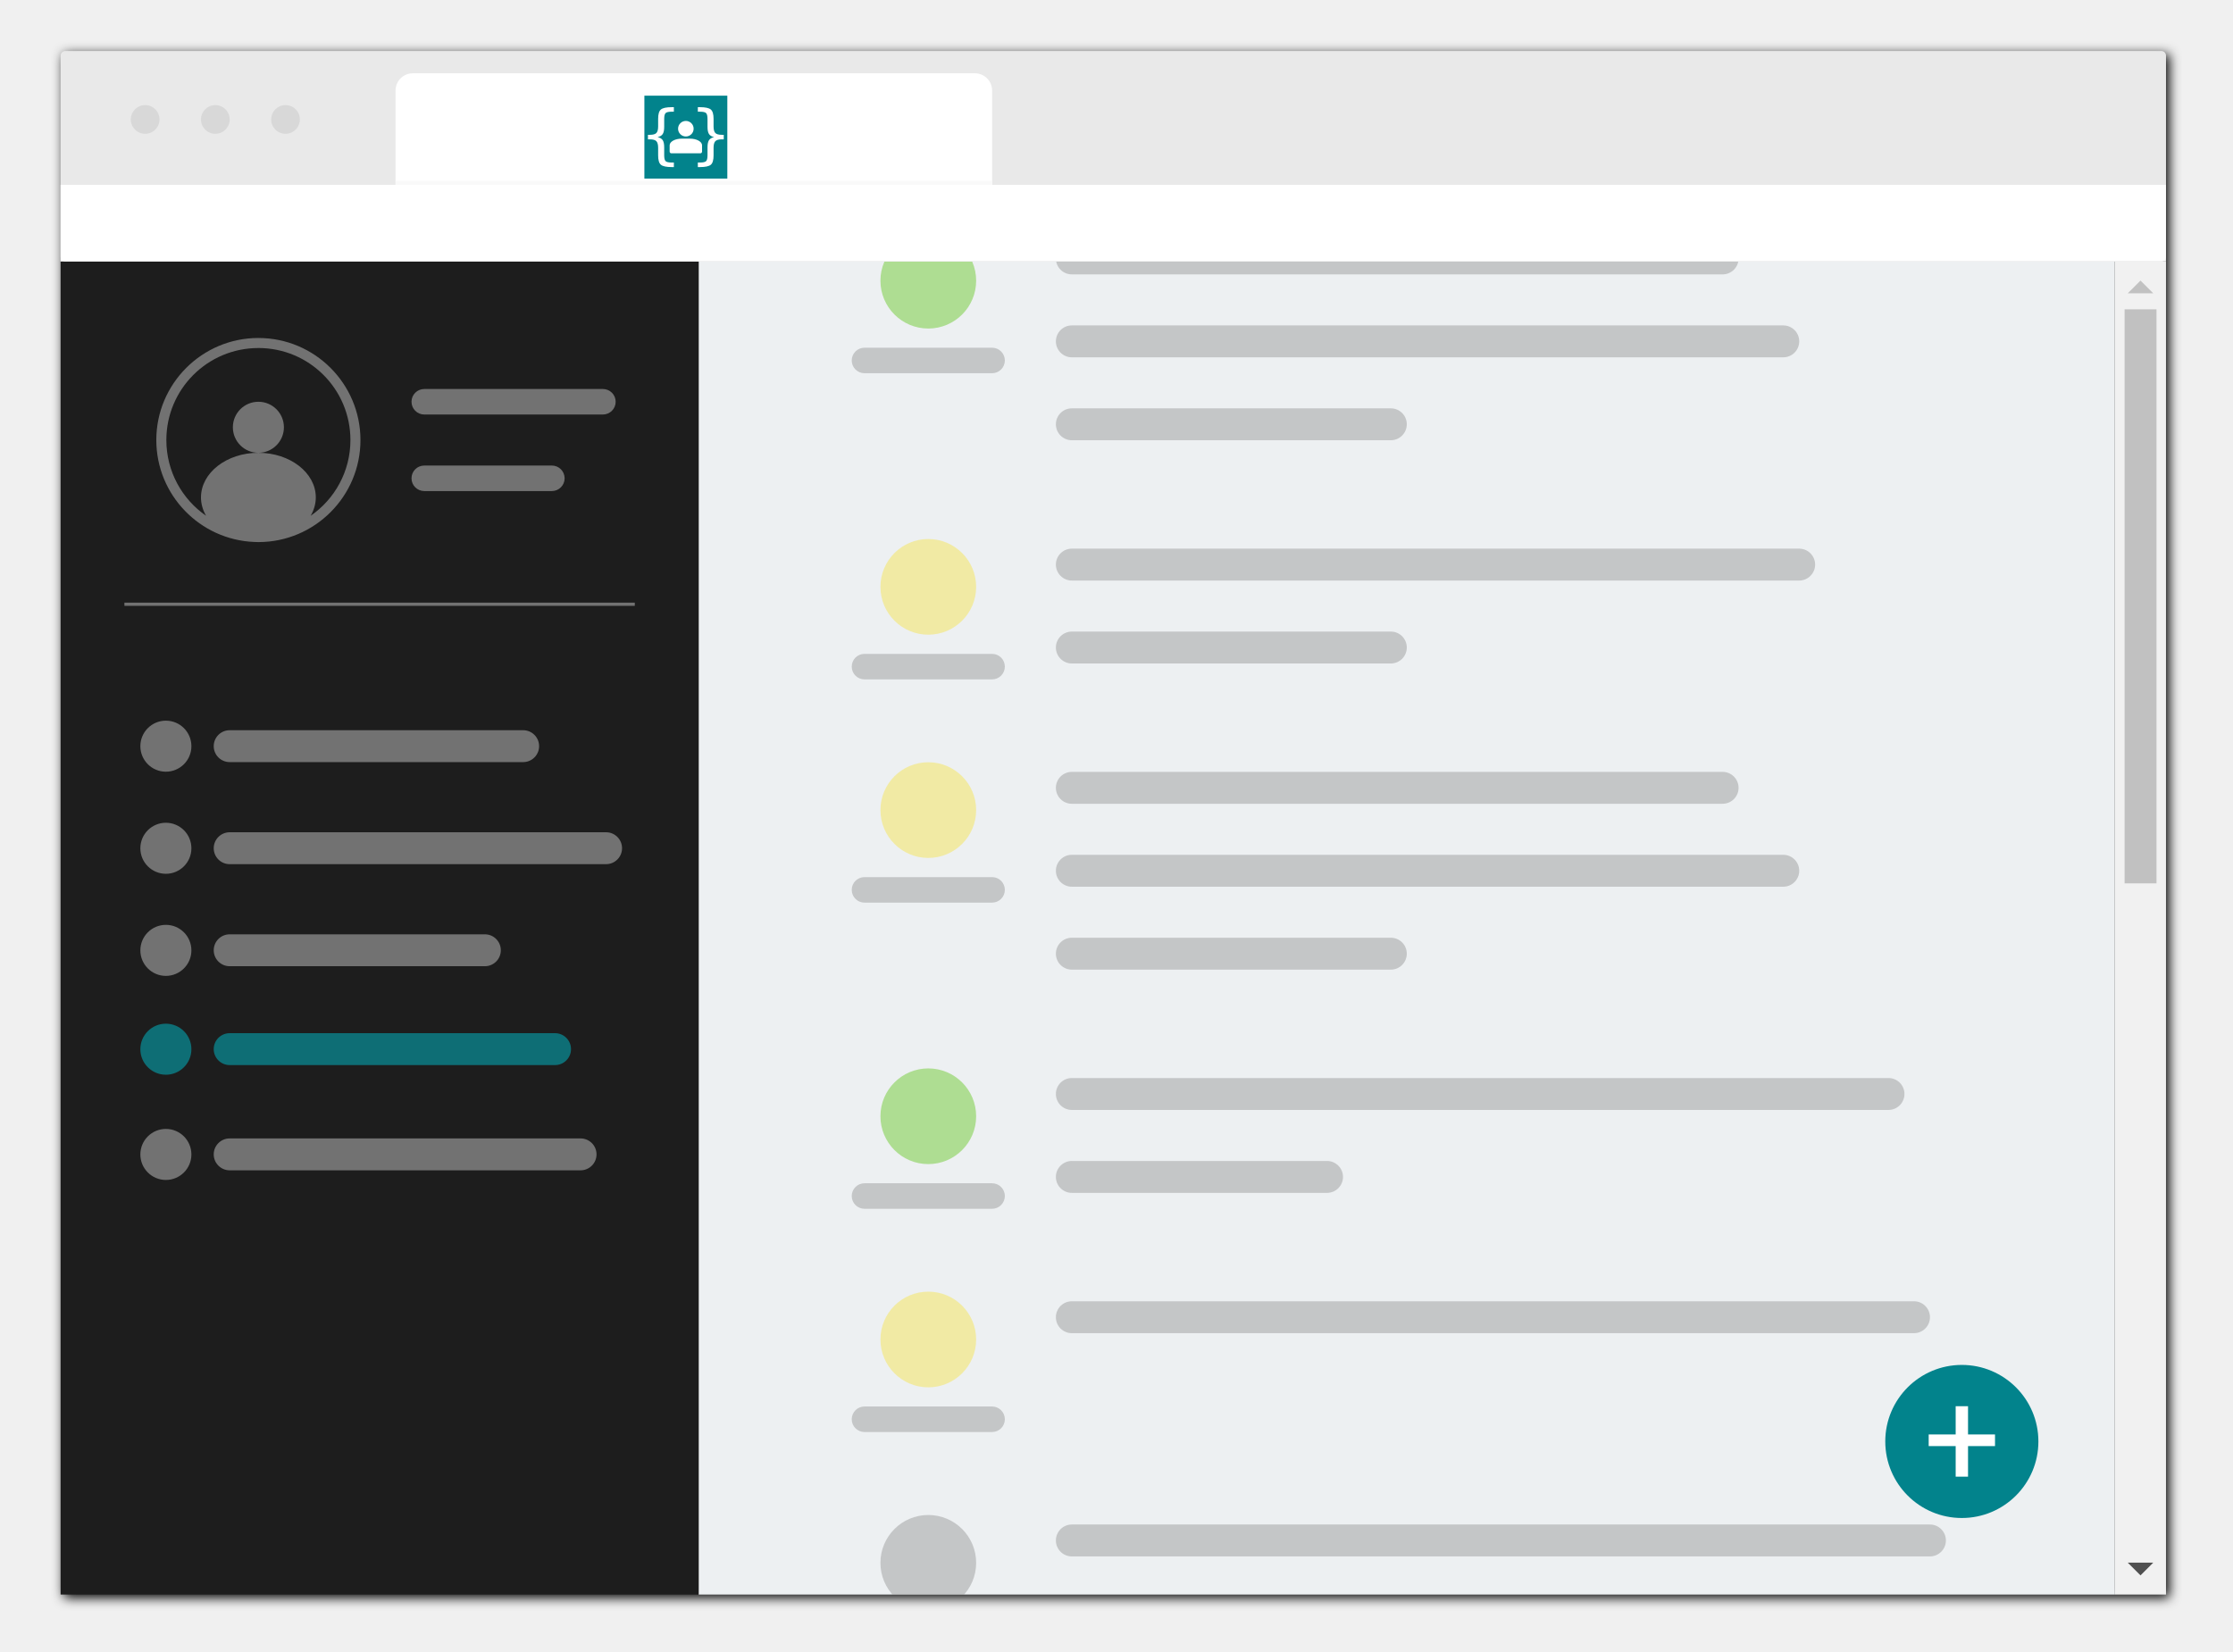
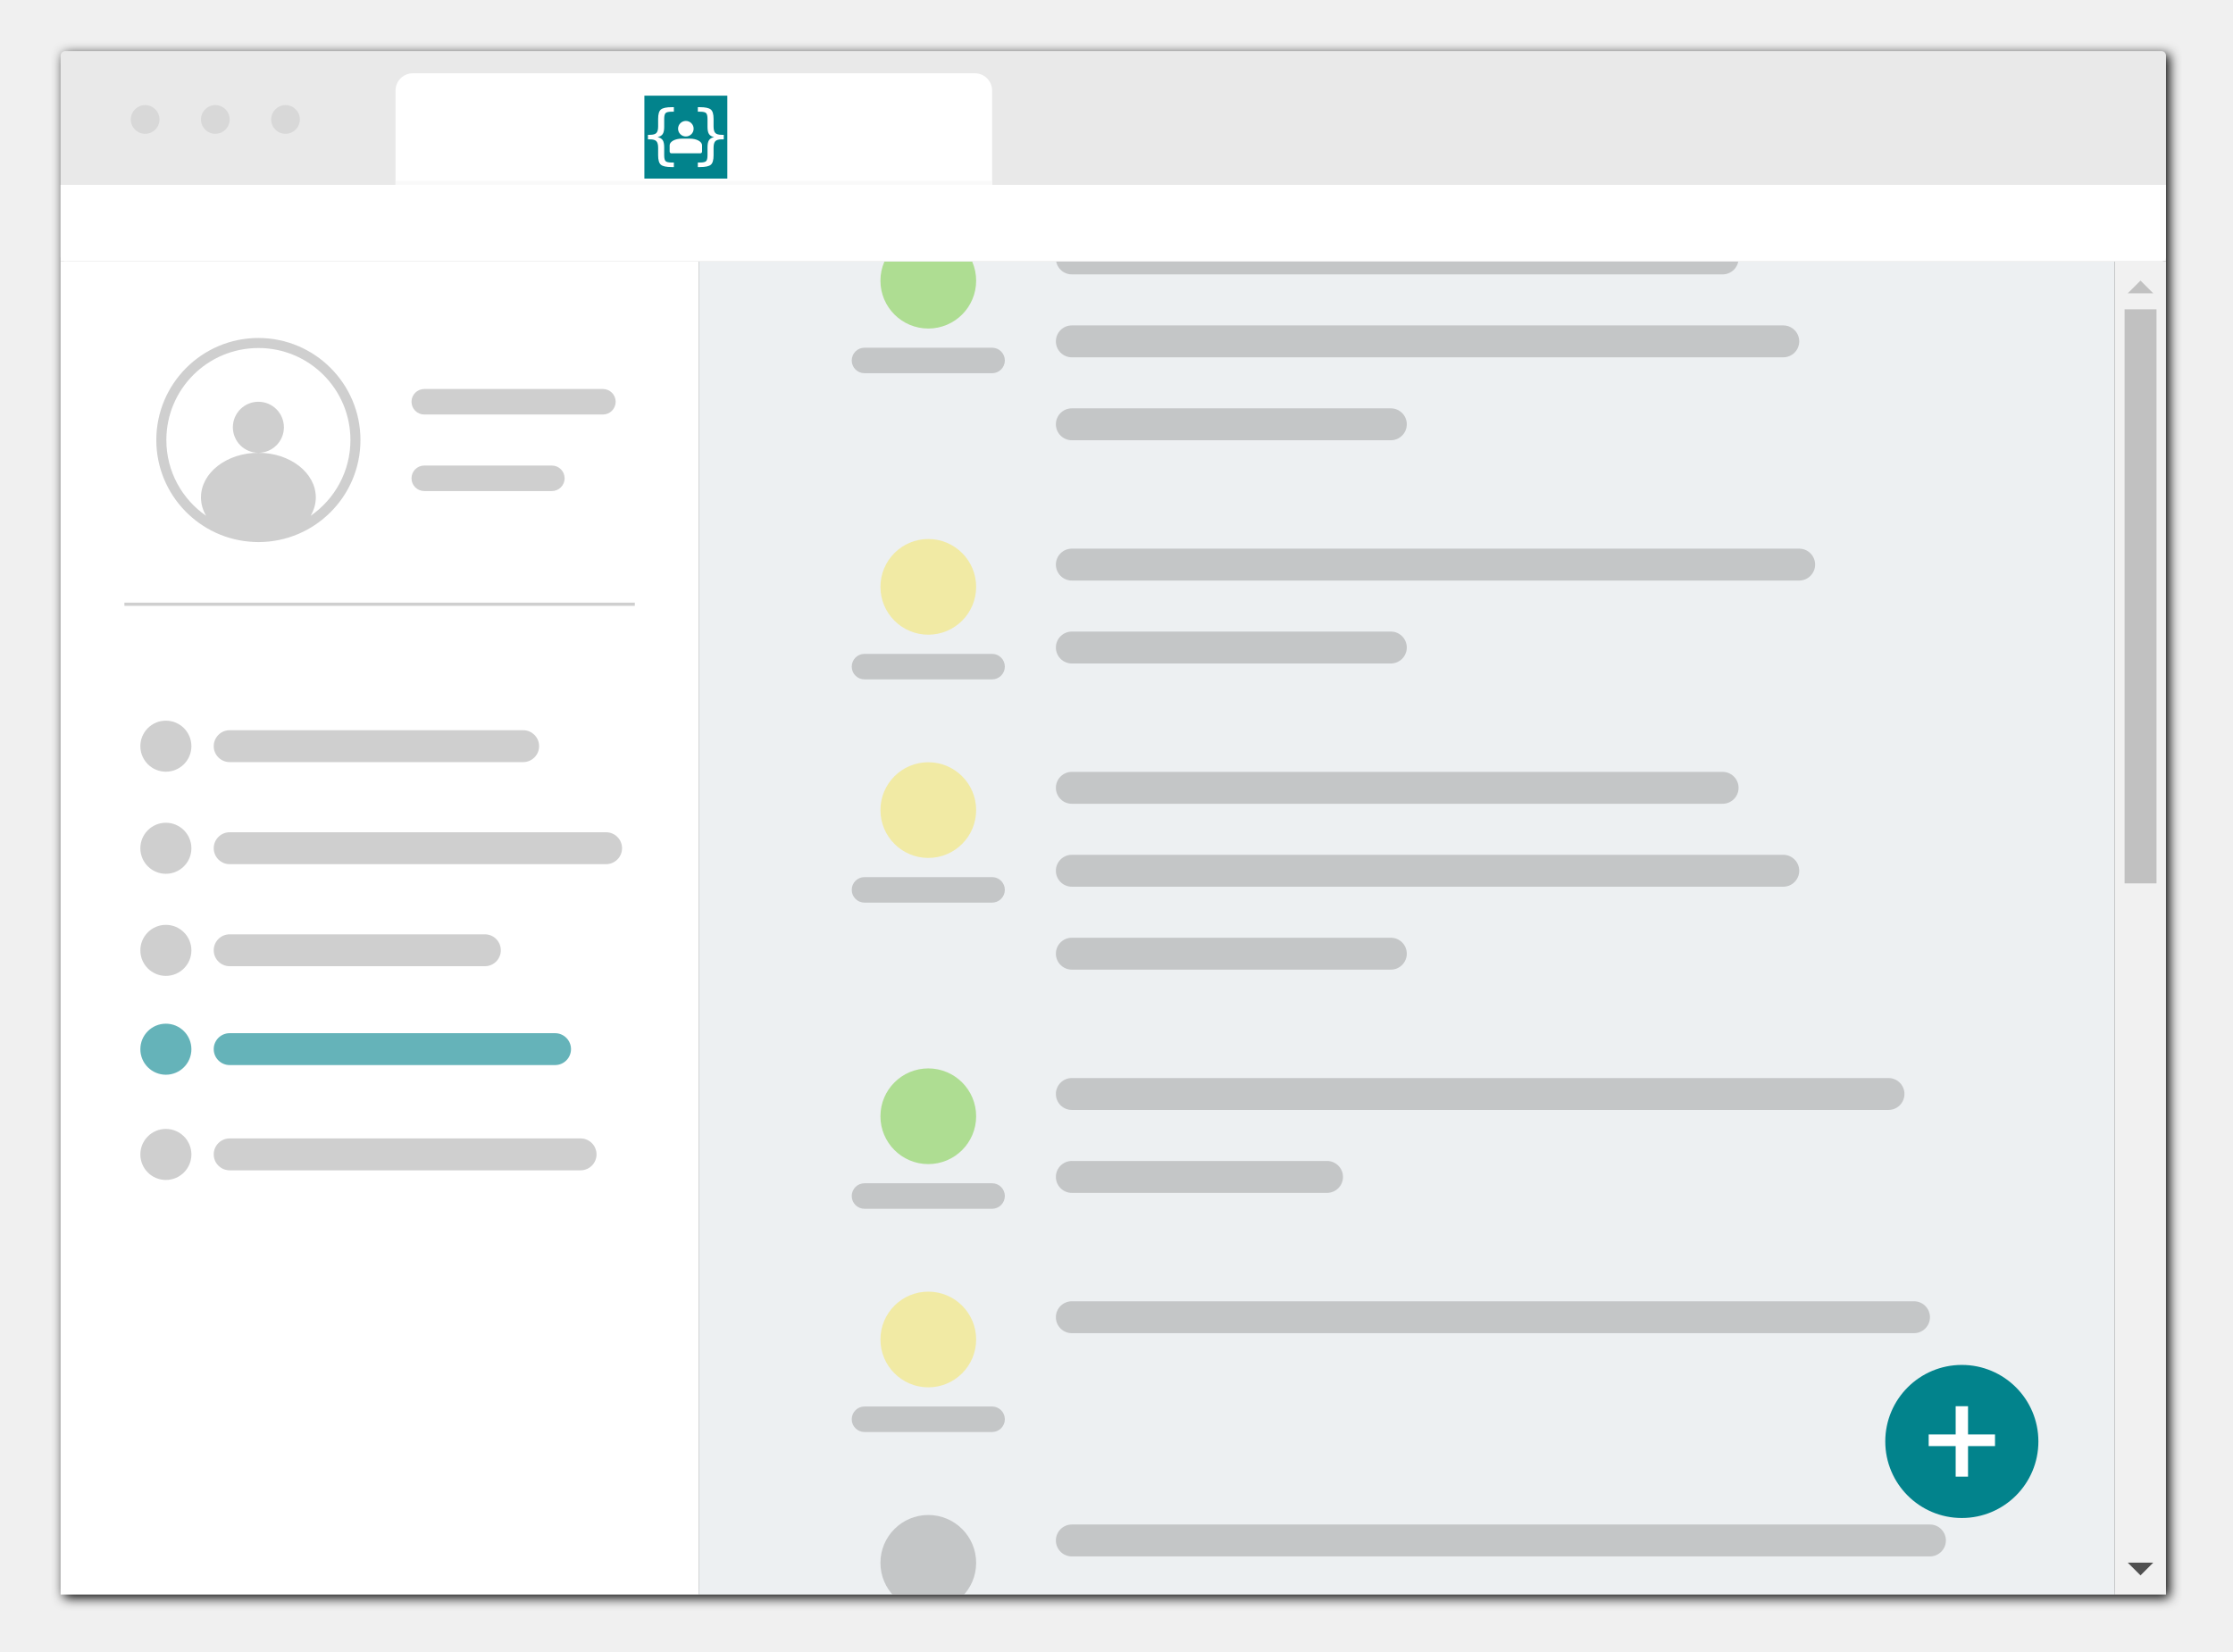
<svg xmlns="http://www.w3.org/2000/svg" height="518" width="700" version="1.1" viewBox="0 0 185.208 137.054">
  <defs>
    <clipPath id="clipPath6424" clipPathUnits="userSpaceOnUse">
      <rect style="opacity:.1;fill:#f00;paint-order:normal;fill-rule:evenodd" rx="120.94" ry="7.5598e-14" height="110.6" width="117.47" y="186.4" x="52.917" />
    </clipPath>
    <filter id="filter5435" style="color-interpolation-filters:sRGB" height="1.017" width="1.012" y="-.009" x="-.006">
      <feGaussianBlur stdDeviation="0.454" />
    </filter>
  </defs>
  <g transform="translate(0 -159.95)">
    <g transform="translate(-26.723 5.0267)">
      <rect style="fill-rule:evenodd;paint-order:normal;filter:url(#filter5435)" rx="382.19" ry="1.2439e-13" height="128.06" width="174.63" y="159.42" x="32.015" />
      <g transform="translate(31.75 -9.7896)" clip-path="url(#clipPath6424)">
        <rect style="fill:#edf0f2;paint-order:normal;fill-rule:evenodd" rx="120.94" ry="7.5598e-14" height="110.6" width="117.47" y="186.4" x="52.917" />
        <g style="fill:#808080">
          <path style="fill:#808080;fill-opacity:.376;paint-order:normal;fill-rule:evenodd" d="m66.675 218.96a1.058 1.058 0 0 0 -1.058 1.058 1.058 1.058 0 0 0 1.058 1.058h10.583a1.058 1.058 0 0 0 1.058 -1.058 1.058 1.058 0 0 0 -1.058 -1.058h-5.292z" />
          <path style="fill:#808080;fill-opacity:.376;paint-order:normal;fill-rule:evenodd" d="m83.873 217.11a1.323 1.323 0 0 0 -1.323 1.323 1.323 1.323 0 0 0 1.323 1.323h26.458a1.323 1.323 0 0 0 1.323 -1.323 1.323 1.323 0 0 0 -1.323 -1.323h-13.228z" />
          <path style="fill:#808080;fill-opacity:.376;paint-order:normal;fill-rule:evenodd" d="m83.873 210.23a1.323 1.323 0 0 0 -1.323 1.323 1.323 1.323 0 0 0 1.323 1.323h60.325a1.323 1.323 0 0 0 1.323 -1.323 1.323 1.323 0 0 0 -1.323 -1.323h-30.162z" />
          <path style="fill:#808080;fill-opacity:.376;paint-order:normal;fill-rule:evenodd" d="m66.675 262.88a1.058 1.058 0 0 0 -1.058 1.058 1.058 1.058 0 0 0 1.058 1.058h10.583a1.058 1.058 0 0 0 1.058 -1.058 1.058 1.058 0 0 0 -1.058 -1.058h-5.292z" />
          <path style="fill:#808080;fill-opacity:.376;paint-order:normal;fill-rule:evenodd" d="m83.873 261.03a1.323 1.323 0 0 0 -1.323 1.323 1.323 1.323 0 0 0 1.323 1.323h21.166a1.323 1.323 0 0 0 1.323 -1.323 1.323 1.323 0 0 0 -1.323 -1.323h-10.584z" />
          <path style="fill:#808080;fill-opacity:.376;paint-order:normal;fill-rule:evenodd" d="m83.873 254.15a1.323 1.323 0 0 0 -1.323 1.323 1.323 1.323 0 0 0 1.323 1.323h67.734a1.323 1.323 0 0 0 1.323 -1.323 1.323 1.323 0 0 0 -1.323 -1.323h-33.867z" />
          <path style="fill:#808080;fill-opacity:.376;paint-order:normal;fill-rule:evenodd" d="m66.675 281.4a1.058 1.058 0 0 0 -1.058 1.058 1.058 1.058 0 0 0 1.058 1.058h10.583a1.058 1.058 0 0 0 1.058 -1.058 1.058 1.058 0 0 0 -1.058 -1.058h-5.292z" />
          <path style="fill:#808080;fill-opacity:.376;paint-order:normal;fill-rule:evenodd" d="m83.873 272.67a1.323 1.323 0 0 0 -1.323 1.323 1.323 1.323 0 0 0 1.323 1.323h69.85a1.323 1.323 0 0 0 1.323 -1.323 1.323 1.323 0 0 0 -1.323 -1.323h-34.925z" />
          <path style="fill:#808080;fill-opacity:.376;paint-order:normal;fill-rule:evenodd" d="m66.675 299.92a1.058 1.058 0 0 0 -1.058 1.058 1.058 1.058 0 0 0 1.058 1.058h10.583a1.058 1.058 0 0 0 1.058 -1.058 1.058 1.058 0 0 0 -1.058 -1.058h-5.292z" />
          <path style="fill:#808080;fill-opacity:.376;paint-order:normal;fill-rule:evenodd" d="m83.873 298.07a1.323 1.323 0 0 0 -1.323 1.323 1.323 1.323 0 0 0 1.323 1.323h9.26a1.323 1.323 0 0 0 1.323 -1.323 1.323 1.323 0 0 0 -1.323 -1.323h-4.63z" />
          <path style="fill:#808080;fill-opacity:.376;paint-order:normal;fill-rule:evenodd" d="m83.873 291.19a1.323 1.323 0 0 0 -1.323 1.323 1.323 1.323 0 0 0 1.323 1.323h71.172a1.323 1.323 0 0 0 1.323 -1.323 1.323 1.323 0 0 0 -1.323 -1.323h-35.586z" />
          <path style="fill:#808080;fill-opacity:.376;paint-order:normal;fill-rule:evenodd" d="m66.675 193.56a1.058 1.058 0 0 0 -1.058 1.058 1.058 1.058 0 0 0 1.058 1.058h10.583a1.058 1.058 0 0 0 1.058 -1.058 1.058 1.058 0 0 0 -1.058 -1.058h-5.292z" />
          <path style="fill:#808080;fill-opacity:.376;paint-order:normal;fill-rule:evenodd" d="m83.873 184.83a1.323 1.323 0 0 0 -1.323 1.323 1.323 1.323 0 0 0 1.323 1.323h53.976a1.323 1.323 0 0 0 1.323 -1.323 1.323 1.323 0 0 0 -1.323 -1.323h-26.988z" />
          <path style="fill:#808080;fill-opacity:.376;paint-order:normal;fill-rule:evenodd" d="m83.873 198.59a1.323 1.323 0 0 0 -1.323 1.323 1.323 1.323 0 0 0 1.323 1.323h26.458a1.323 1.323 0 0 0 1.323 -1.323 1.323 1.323 0 0 0 -1.323 -1.323h-13.228z" />
          <path style="fill:#808080;fill-opacity:.376;paint-order:normal;fill-rule:evenodd" d="m83.873 191.71a1.323 1.323 0 0 0 -1.323 1.323 1.323 1.323 0 0 0 1.323 1.323h59.007a1.323 1.323 0 0 0 1.323 -1.323 1.323 1.323 0 0 0 -1.323 -1.323h-29.501z" />
          <path style="fill:#808080;fill-opacity:.376;paint-order:normal;fill-rule:evenodd" d="m66.675 237.48a1.058 1.058 0 0 0 -1.058 1.058 1.058 1.058 0 0 0 1.058 1.058h10.583a1.058 1.058 0 0 0 1.058 -1.058 1.058 1.058 0 0 0 -1.058 -1.058h-5.292z" />
          <path style="fill:#808080;fill-opacity:.376;paint-order:normal;fill-rule:evenodd" d="m83.873 228.75a1.323 1.323 0 0 0 -1.323 1.323 1.323 1.323 0 0 0 1.323 1.323h53.976a1.323 1.323 0 0 0 1.323 -1.323 1.323 1.323 0 0 0 -1.323 -1.323h-26.988z" />
          <path style="fill:#808080;fill-opacity:.376;paint-order:normal;fill-rule:evenodd" d="m83.873 242.51a1.323 1.323 0 0 0 -1.323 1.323 1.323 1.323 0 0 0 1.323 1.323h26.458a1.323 1.323 0 0 0 1.323 -1.323 1.323 1.323 0 0 0 -1.323 -1.323h-13.228z" />
          <path style="fill:#808080;fill-opacity:.376;paint-order:normal;fill-rule:evenodd" d="m83.873 235.63a1.323 1.323 0 0 0 -1.323 1.323 1.323 1.323 0 0 0 1.323 1.323h59.007a1.323 1.323 0 0 0 1.323 -1.323 1.323 1.323 0 0 0 -1.323 -1.323h-29.501z" />
          <circle cx="71.967" cy="294.37" r="3.969" style="fill:#808080;fill-opacity:.376;paint-order:normal;fill-rule:evenodd" />
        </g>
        <g style="fill:#8dd35f;fill-opacity:.655" transform="translate(1.4828)">
          <circle r="3.969" style="fill:#8dd35f;fill-opacity:.655;paint-order:normal;fill-rule:evenodd" cx="70.484" cy="257.32" />
          <circle r="3.969" style="fill:#8dd35f;fill-opacity:.655;paint-order:normal;fill-rule:evenodd" cx="70.484" cy="188" />
        </g>
        <g style="fill:#f5e663;fill-opacity:.544" transform="translate(1.4828)">
          <circle r="3.969" style="fill:#f5e663;fill-opacity:.544;paint-order:normal;fill-rule:evenodd" cx="70.484" cy="213.4" />
          <circle r="3.969" style="fill:#f5e663;fill-opacity:.544;paint-order:normal;fill-rule:evenodd" cx="70.484" cy="275.84" />
          <circle r="3.969" style="fill:#f5e663;fill-opacity:.544;paint-order:normal;fill-rule:evenodd" cx="70.484" cy="231.92" />
        </g>
      </g>
      <g transform="translate(31.75 -9.7896)">
        <rect style="fill:#f1f1f1;paint-order:normal;fill-rule:evenodd" rx="62.814" ry="9.1554e-14" height="110.6" width="4.233" y="186.4" x="170.39" />
        <rect style="fill:#c1c1c1;paint-order:normal;fill-rule:evenodd" transform="scale(1,-1)" rx="28.236" ry="9.1748e-13" height="47.625" width="2.646" y="-238" x="171.19" />
        <path style="fill:#c1c1c1;paint-order:normal;fill-rule:evenodd" d="m172.51 187.99 1.058 1.058h-2.12z" />
        <path style="fill:#505050;paint-order:normal;fill-rule:evenodd" d="m172.51 295.41 1.058-1.058h-2.12z" />
      </g>
      <g transform="translate(31.75 -9.7896)">
-         <rect style="fill:#1d1d1d;paint-order:normal;fill-rule:evenodd" rx="54.478" ry="7.5598e-14" height="110.6" width="52.917" y="186.4" x="2.2461e-15" />
+         <rect style="fill:#fff;paint-order:normal;fill-rule:evenodd" rx="54.478" ry="7.5598e-14" height="110.6" width="52.917" y="186.4" x="2.2461e-15" />
        <g transform="translate(-3.175 -1.8521)">
-           <path d="m53 308a5 5 0 0 0 -5 5 5 5 0 0 0 5 5h102a5 5 0 0 0 5 -5 5 5 0 0 0 -5 -5h-51z" style="fill:#00c0ce;fill-opacity:.502;paint-order:normal;fill-rule:evenodd" transform="matrix(.26458 0 0 .26458 3.175 170.79)" />
-           <circle cx="11.906" cy="228.47" r="2.117" style="fill:#fff;fill-opacity:.376;paint-order:normal;fill-rule:evenodd" />
-           <circle cx="11.906" cy="236.94" r="2.117" style="fill:#fff;fill-opacity:.376;paint-order:normal;fill-rule:evenodd" />
-           <circle cx="11.906" cy="245.41" r="2.117" style="fill:#fff;fill-opacity:.376;paint-order:normal;fill-rule:evenodd" />
-           <circle cx="11.906" cy="262.34" r="2.117" style="fill:#fff;fill-opacity:.376;paint-order:normal;fill-rule:evenodd" />
-           <path d="m53 213a5 5 0 0 0 -5 5 5 5 0 0 0 5 5h92a5 5 0 0 0 5 -5 5 5 0 0 0 -5 -5h-46z" style="fill:#fff;fill-opacity:.376;paint-order:normal;fill-rule:evenodd" transform="matrix(.26458 0 0 .26458 3.175 170.79)" />
-           <path d="m53 245a5 5 0 0 0 -5 5 5 5 0 0 0 5 5h118a5 5 0 0 0 5 -5 5 5 0 0 0 -5 -5h-59z" style="fill:#fff;fill-opacity:.376;paint-order:normal;fill-rule:evenodd" transform="matrix(.26458 0 0 .26458 3.175 170.79)" />
-           <path d="m53 277a5 5 0 0 0 -5 5 5 5 0 0 0 5 5h80a5 5 0 0 0 5 -5 5 5 0 0 0 -5 -5h-40z" style="fill:#fff;fill-opacity:.376;paint-order:normal;fill-rule:evenodd" transform="matrix(.26458 0 0 .26458 3.175 170.79)" />
-           <path d="m53 341a5 5 0 0 0 -5 5 5 5 0 0 0 5 5h110a5 5 0 0 0 5 -5 5 5 0 0 0 -5 -5h-55z" style="fill:#fff;fill-opacity:.376;paint-order:normal;fill-rule:evenodd" transform="matrix(.26458 0 0 .26458 3.175 170.79)" />
-           <circle cx="11.906" cy="253.61" r="2.117" style="fill:#00c0ce;fill-opacity:.502;paint-order:normal;fill-rule:evenodd" />
+           <g style="fill:#808080;fill-opacity:.376">
+             <circle r="2.117" style="fill:#808080;fill-opacity:.376;paint-order:normal;fill-rule:evenodd" cx="11.906" cy="228.47" />
+             <circle r="2.117" style="fill:#808080;fill-opacity:.376;paint-order:normal;fill-rule:evenodd" cx="11.906" cy="236.94" />
+             <circle r="2.117" style="fill:#808080;fill-opacity:.376;paint-order:normal;fill-rule:evenodd" cx="11.906" cy="245.41" />
+             <circle r="2.117" style="fill:#808080;fill-opacity:.376;paint-order:normal;fill-rule:evenodd" cx="11.906" cy="262.34" />
+             <path style="fill:#808080;fill-opacity:.376;paint-order:normal;fill-rule:evenodd" transform="matrix(.26458 0 0 .26458 3.175 170.79)" d="m53 213a5 5 0 0 0 -5 5 5 5 0 0 0 5 5h92a5 5 0 0 0 5 -5 5 5 0 0 0 -5 -5h-46z" />
+             <path style="fill:#808080;fill-opacity:.376;paint-order:normal;fill-rule:evenodd" transform="matrix(.26458 0 0 .26458 3.175 170.79)" d="m53 245a5 5 0 0 0 -5 5 5 5 0 0 0 5 5h118a5 5 0 0 0 5 -5 5 5 0 0 0 -5 -5h-59z" />
+             <path style="fill:#808080;fill-opacity:.376;paint-order:normal;fill-rule:evenodd" transform="matrix(.26458 0 0 .26458 3.175 170.79)" d="m53 277a5 5 0 0 0 -5 5 5 5 0 0 0 5 5h80a5 5 0 0 0 5 -5 5 5 0 0 0 -5 -5h-40z" />
+             <path style="fill:#808080;fill-opacity:.376;paint-order:normal;fill-rule:evenodd" transform="matrix(.26458 0 0 .26458 3.175 170.79)" d="m53 341a5 5 0 0 0 -5 5 5 5 0 0 0 5 5h110a5 5 0 0 0 5 -5 5 5 0 0 0 -5 -5h-55z" />
+           </g>
+           <g style="fill:#02838c;fill-opacity:.606">
+             <path style="fill:#02838c;fill-opacity:.606;paint-order:normal;fill-rule:evenodd" transform="matrix(.26458 0 0 .26458 3.175 170.79)" d="m53 308a5 5 0 0 0 -5 5 5 5 0 0 0 5 5h102a5 5 0 0 0 5 -5 5 5 0 0 0 -5 -5h-51z" />
+             <circle r="2.117" style="fill:#02838c;fill-opacity:.606;paint-order:normal;fill-rule:evenodd" cx="11.906" cy="253.61" />
+           </g>
        </g>
-         <rect style="fill:#fff;fill-opacity:.376;paint-order:normal;fill-rule:evenodd" rx="66.644" ry="3.5316e-14" height=".265" width="42.333" y="214.71" x="5.292" />
-         <g transform="translate(-1.0583)">
-           <path d="m114 130a4 4 0 0 0 -4 4 4 4 0 0 0 4 4h40a4 4 0 0 0 4 -4 4 4 0 0 0 -4 -4h-20z" style="fill:#fff;fill-opacity:.376;paint-order:normal;fill-rule:evenodd" transform="matrix(.26458 0 0 .26458 1.0583 168.94)" />
-           <path d="m114 106a4 4 0 0 0 -4 4 4 4 0 0 0 4 4h56a4 4 0 0 0 4 -4 4 4 0 0 0 -4 -4h-28z" style="fill:#fff;fill-opacity:.376;paint-order:normal;fill-rule:evenodd" transform="matrix(.26458 0 0 .26458 1.0583 168.94)" />
+         <rect style="fill:#808080;fill-opacity:.376;paint-order:normal;fill-rule:evenodd" rx="66.644" ry="3.5316e-14" height=".265" width="42.333" y="214.71" x="5.292" />
+         <g style="fill:#808080;fill-opacity:.376">
+           <g style="fill:#808080;fill-opacity:.376" transform="translate(-1.0583)">
+             <path d="m114 130a4 4 0 0 0 -4 4 4 4 0 0 0 4 4h40a4 4 0 0 0 4 -4 4 4 0 0 0 -4 -4h-20z" style="fill:#808080;fill-opacity:.376;paint-order:normal;fill-rule:evenodd" transform="matrix(.26458 0 0 .26458 1.0583 168.94)" />
+             <path d="m114 106a4 4 0 0 0 -4 4 4 4 0 0 0 4 4h56a4 4 0 0 0 4 -4 4 4 0 0 0 -4 -4h-28z" style="fill:#808080;fill-opacity:.376;paint-order:normal;fill-rule:evenodd" transform="matrix(.26458 0 0 .26458 1.0583 168.94)" />
+           </g>
+           <path d="m62.004 90c-17.655 0-32.004 14.35-32.004 32 0 17.226 13.663 31.291 30.727 31.963 0.02 0.001 0.039 0.001 0.059 0.002a18 14 0 0 0 1.214 0.04 18 14 0 0 0 0.109 -0.004c17.605-0.058 31.889-14.375 31.889-31.994 0-17.654-14.34-32.002-31.994-32.002zm0 3.147c15.952 0 28.848 12.903 28.848 28.855 0 9.863-4.933 18.551-12.467 23.752a18 14 0 0 0 1.615 -5.75 18 14 0 0 0 -18 -14 18 14 0 0 0 -18 14 18 14 0 0 0 1.602 5.742c-7.525-5.202-12.453-13.885-12.453-23.74 0-15.952 12.903-28.855 28.855-28.855zm-0.004 32.854a8 8 0 0 0 8 -8 8 8 0 0 0 -8 -8 8 8 0 0 0 -8 8 8 8 0 0 0 8 8z" style="color-rendering:auto;text-decoration-color:#000000;color:#000000;font-variant-numeric:normal;shape-rendering:auto;solid-color:#000000;text-decoration-line:none;fill:#808080;fill-rule:evenodd;font-variant-position:normal;mix-blend-mode:normal;fill-opacity:.376;font-feature-settings:normal;shape-padding:0;font-variant-alternates:normal;text-indent:0;font-variant-ligatures:normal;dominant-baseline:auto;font-variant-caps:normal;image-rendering:auto;white-space:normal;text-decoration-style:solid;text-orientation:mixed;isolation:auto;paint-order:normal;text-transform:none" transform="matrix(.26458 0 0 .26458 0 168.94)" />
        </g>
-         <path d="m62.004 90c-17.655 0-32.004 14.35-32.004 32 0 17.226 13.663 31.291 30.727 31.963 0.02 0.001 0.039 0.001 0.059 0.002a18 14 0 0 0 1.214 0.04 18 14 0 0 0 0.109 -0.004c17.605-0.058 31.889-14.375 31.889-31.994 0-17.654-14.34-32.002-31.994-32.002zm0 3.147c15.952 0 28.848 12.903 28.848 28.855 0 9.863-4.933 18.551-12.467 23.752a18 14 0 0 0 1.615 -5.75 18 14 0 0 0 -18 -14 18 14 0 0 0 -18 14 18 14 0 0 0 1.602 5.742c-7.525-5.202-12.453-13.885-12.453-23.74 0-15.952 12.903-28.855 28.855-28.855zm-0.004 32.854a8 8 0 0 0 8 -8 8 8 0 0 0 -8 -8 8 8 0 0 0 -8 8 8 8 0 0 0 8 8z" style="color-rendering:auto;text-decoration-color:#000000;color:#000000;font-variant-numeric:normal;shape-rendering:auto;solid-color:#000000;text-decoration-line:none;fill:#fff;fill-rule:evenodd;font-variant-position:normal;mix-blend-mode:normal;fill-opacity:.376;font-feature-settings:normal;shape-padding:0;font-variant-alternates:normal;text-indent:0;font-variant-ligatures:normal;dominant-baseline:auto;font-variant-caps:normal;image-rendering:auto;white-space:normal;text-decoration-style:solid;text-orientation:mixed;isolation:auto;paint-order:normal;text-transform:none" transform="matrix(.26458 0 0 .26458 0 168.94)" />
      </g>
      <g transform="translate(31.75 -9.7896)">
        <rect style="stroke-linejoin:round;fill-rule:evenodd;paint-order:normal;stroke:#e9e9e9;stroke-width:.774;fill:#e9e9e9" rx="52.869" ry="6.3054e-15" height="16.689" width="173.85" y="169.33" x=".387" />
        <g transform="matrix(1.3214 0 0 1.3214 .15892 -54.178)">
          <circle cx="5.186" cy="173.15" r=".901" style="fill:#d8d8d8;paint-order:normal;fill-rule:evenodd" />
          <circle cx="9.591" cy="173.15" r=".901" style="fill:#d8d8d8;paint-order:normal;fill-rule:evenodd" />
          <circle cx="13.996" cy="173.15" r=".901" style="fill:#d8d8d8;paint-order:normal;fill-rule:evenodd" />
        </g>
        <rect style="stroke-linejoin:round;fill-rule:evenodd;paint-order:normal;stroke:#fff;stroke-width:2.855;fill:#fff" rx="13.978" ry="1.2872e-14" height="10.374" width="46.622" y="172.22" x="29.209" />
        <g transform="matrix(.05078 0 0 .05078 48.419 172.65)">
          <rect style="stroke-width:0;fill:#02838c;fill-rule:evenodd" rx="35.564" ry="1.0981e-13" height="135.47" width="135.47" y="0" x="0" />
          <path d="m61.119 70.203a19.844 10.848 0 0 0 -19.844 10.848v10.319a2.822 2.822 0 0 0 2.822 2.822h47.272a2.822 2.822 0 0 0 2.822 -2.822v-10.32a19.844 10.848 0 0 0 -19.843 -10.847h-6.614z" style="stroke-width:.258;fill:#fff;fill-rule:evenodd" />
          <path d="m80.434 53.975a12.7 12.7 0 0 1 -12.7 12.701 12.7 12.7 0 0 1 -12.701 -12.701 12.7 12.7 0 0 1 12.701 -12.7 12.7 12.7 0 0 1 12.7 12.7z" style="stroke-width:.171;fill:#fff;fill-rule:evenodd" />
          <g aria-label="{" style="fill:#fff" transform="matrix(.98867 0 0 .95686 1.9974 .098111)">
            <path d="m46.686 114.04v7.795h-3.356q-13.479 0-18.08-4.006-4.547-4.006-4.547-15.969v-12.933q0-8.174-2.923-11.314-2.923-3.14-10.61-3.14h-3.303v-7.741h3.302q7.741 0 10.61-3.086 2.923-3.14 2.923-11.205v-12.991q0-11.963 4.547-15.915 4.601-4.006 18.08-4.006h3.356v7.741h-3.68q-7.633 0-9.96 2.382t-2.328 10.014v13.425q0 8.499-2.49 12.342-2.436 3.843-8.39 5.197 6.009 1.462 8.445 5.305 2.436 3.843 2.436 12.288v13.425q0 7.633 2.328 10.014 2.328 2.382 9.96 2.382z" style="stroke-width:.831;fill:#fff" />
          </g>
          <g aria-label="{" style="fill:#fff" transform="matrix(-.98867 0 0 .95686 5.1257 .098111)">
            <path d="m-83.129 114.04v7.795h-3.356q-13.479 0-18.08-4.006-4.547-4.006-4.547-15.969v-12.933q0-8.174-2.923-11.314-2.923-3.14-10.61-3.14h-3.302v-7.741h3.302q7.741 0 10.61-3.086 2.923-3.14 2.923-11.205v-12.991q0-11.963 4.547-15.915 4.601-4.006 18.08-4.006h3.356v7.741h-3.681q-7.633 0-9.96 2.382t-2.328 10.014v13.425q0 8.499-2.49 12.342-2.436 3.843-8.39 5.197 6.009 1.462 8.445 5.305 2.436 3.843 2.436 12.288v13.425q0 7.633 2.328 10.014 2.328 2.382 9.96 2.382z" style="stroke-width:.831;fill:#fff" />
          </g>
        </g>
        <rect style="fill:#f9f9f9;paint-order:normal;fill-rule:evenodd" rx="118.24" ry="4.0614e-15" height=".348" width="49.477" y="179.71" x="27.781" />
        <rect style="fill:#fff;paint-order:normal;fill-rule:evenodd" rx="34.438" ry="1.6668e-15" height="6.35" width="174.62" y="180.05" x="-1.7764e-15" />
      </g>
      <g transform="translate(31.75 -9.7896)">
        <circle r="6.35" style="fill:#02838c;paint-order:normal;fill-rule:evenodd" cx="157.69" cy="284.3" />
        <g aria-label="+" style="fill:#fff" transform="translate(54.914 48.479)">
          <path style="stroke-width:.265;fill:#fff" d="m103.29 235.24h2.238v0.965h-2.238v2.536h-1.025v-2.536h-2.238v-0.965h2.238v-2.343h1.025z" />
        </g>
      </g>
    </g>
  </g>
</svg>
